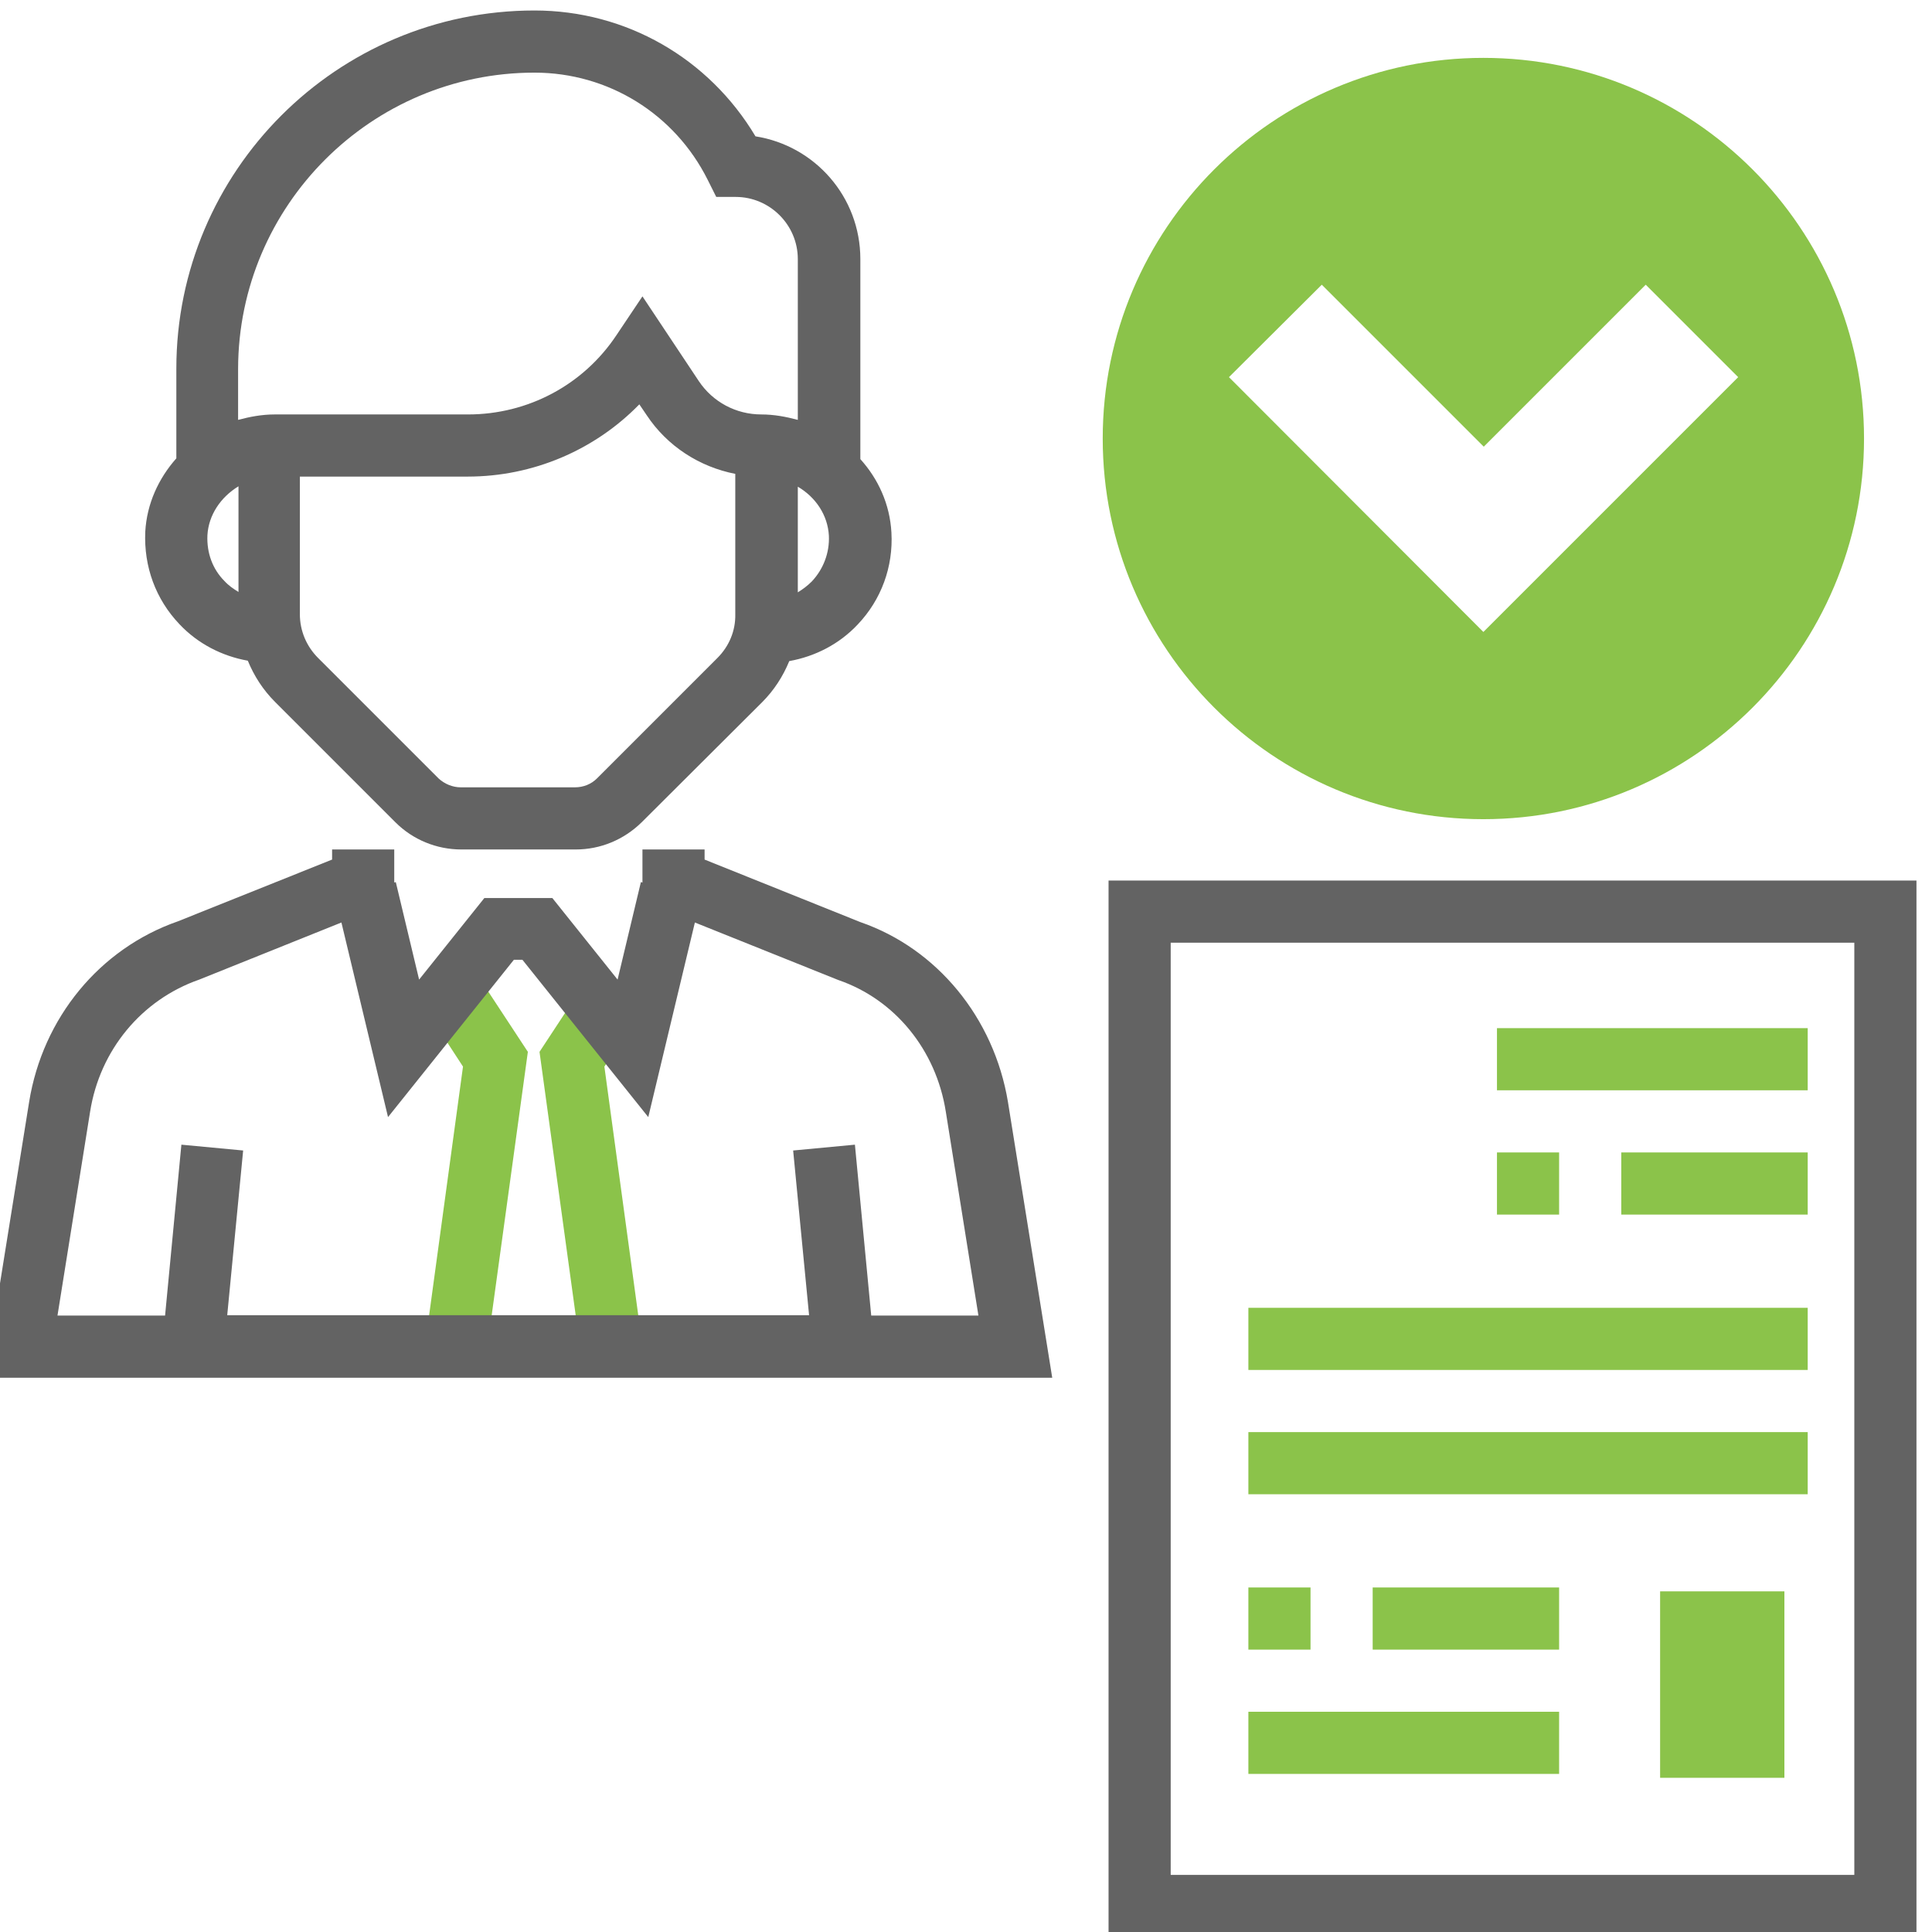
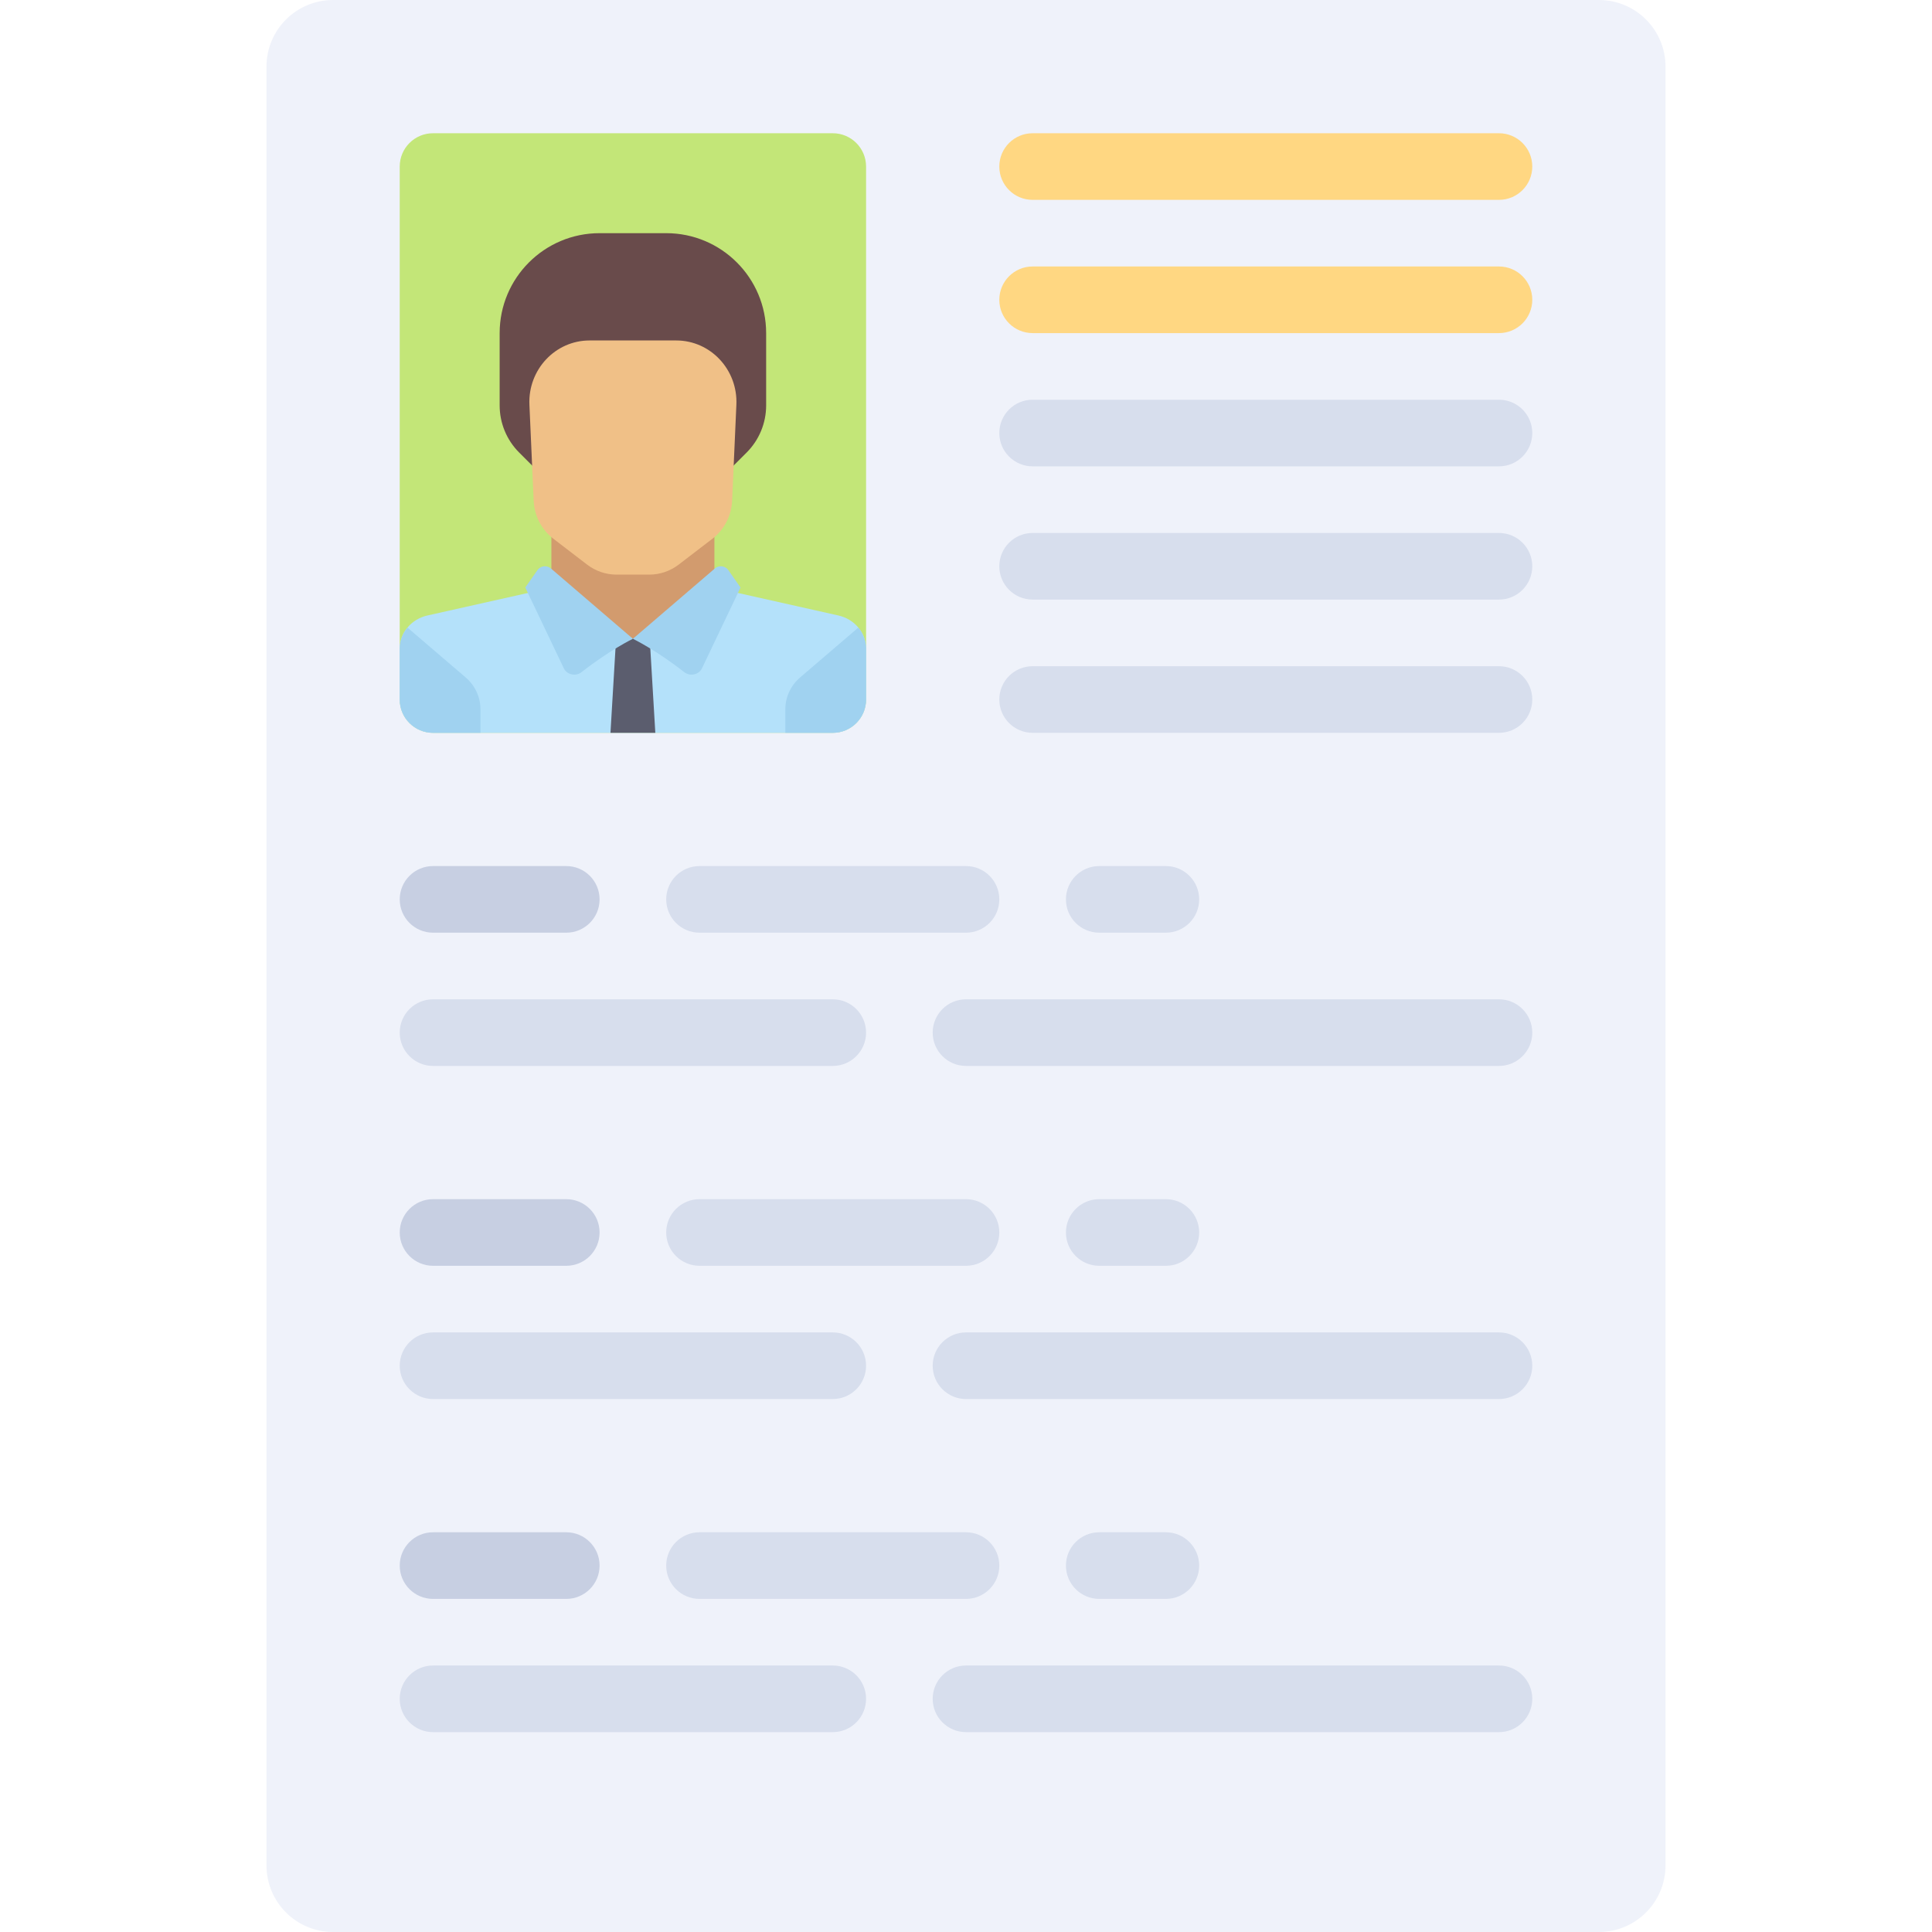
- <svg xmlns="http://www.w3.org/2000/svg" version="1.1" id="Слой_1" x="0px" y="0px" viewBox="0 0 497.4 497.4" style="enable-background:new 0 0 497.4 497.4;" xml:space="preserve">
-   <style type="text/css">
- 	.st0{fill:none;}
- 	.st1{fill:#8BC34A;}
- 	.st2{fill:#636363;}
- </style>
+ <svg xmlns="http://www.w3.org/2000/svg" version="1.1" id="Layer_1" x="0px" y="0px" viewBox="0 0 512 512" style="enable-background:new 0 0 512 512;" xml:space="preserve">
+   <path style="fill:#EFF2FA;" d="M423.724,512H88.276c-9.751,0-17.655-7.904-17.655-17.655V17.655C70.621,7.904,78.525,0,88.276,0  h335.448c9.751,0,17.655,7.904,17.655,17.655v476.69C441.379,504.095,433.474,512,423.724,512z" />
+   <path style="fill:#C3E678;" d="M220.69,194.207H114.759c-4.875,0-8.828-3.953-8.828-8.828V44.138c0-4.875,3.953-8.828,8.828-8.828  H220.69c4.875,0,8.828,3.953,8.828,8.828v141.241C229.517,190.254,225.565,194.207,220.69,194.207z" />
+   <polygon style="fill:#D29B6E;" points="189.325,159.681 189.325,140.649 146.123,140.649 146.123,159.681 167.724,181.433 " />
+   <path style="fill:#B4E1FA;" d="M222.188,163.112l-29.409-6.596c-0.444-0.099-0.852-0.269-1.235-0.473l-23.82,13.245l-22.891-13.885  c-0.593,0.532-1.329,0.927-2.164,1.114l-29.409,6.596c-4.295,0.962-7.329,4.615-7.329,8.82v13.447c0,4.875,3.953,8.828,8.828,8.828  H220.69c4.875,0,8.828-3.953,8.828-8.828v-13.447C229.517,167.727,226.482,164.075,222.188,163.112z" />
  <g>
-     <rect id="canvas_background" x="-1" y="-1" class="st0" width="499.4" height="499.4" />
+     <path style="fill:#A0D2F0;" d="M227.469,166.317l-15.401,13.187c-2.509,2.148-3.943,5.212-3.943,8.426v6.276h12.564   c4.875,0,8.828-3.953,8.828-8.828v-13.447C229.517,169.835,228.76,167.875,227.469,166.317z" />
+     <path style="fill:#A0D2F0;" d="M123.379,179.505l-15.401-13.187c-1.291,1.558-2.047,3.518-2.047,5.615v13.447   c0,4.875,3.953,8.828,8.828,8.828h12.563v-6.276C127.321,184.716,125.888,181.653,123.379,179.505z" />
  </g>
+   <polygon style="fill:#5B5D6E;" points="173.666,194.207 161.782,194.207 163.268,169.21 172.18,169.21 " />
  <g>
-     <polygon id="svg_2" class="st1" points="125.6,345.8 109.8,343.6 119.2,274.6 111,262 124.4,253.3 135.9,270.8  " />
-     <polygon id="svg_4" class="st1" points="149.2,345.8 138.9,270.8 150.4,253.3 163.8,262 155.6,274.6 165,343.6  " />
-     <g id="svg_5">
-       <rect id="svg_7" x="427.4" y="409.7" class="st1" width="32" height="48" />
-     </g>
-     <g id="svg_8">
-       <rect id="svg_9" x="385.4" y="264.7" class="st1" width="80" height="16" />
-       <rect id="svg_10" x="385.4" y="296.7" class="st1" width="16" height="16" />
-       <rect id="svg_11" x="417.4" y="296.7" class="st1" width="48" height="16" />
-       <rect id="svg_12" x="321.4" y="336.7" class="st1" width="144" height="16" />
-       <rect id="svg_13" x="321.4" y="368.7" class="st1" width="144" height="16" />
-       <rect id="svg_14" x="321.4" y="408.7" class="st1" width="16" height="16" />
-       <rect id="svg_15" x="353.4" y="408.7" class="st1" width="48" height="16" />
-       <rect id="svg_16" x="321.4" y="440.7" class="st1" width="80" height="16" />
-     </g>
-     <g id="svg_17">
-       <path id="svg_18" class="st2" d="M46.2,160.7c4.7,5,10.9,8.2,17.6,9.4c1.6,3.9,3.9,7.5,7,10.6l31,31c4.5,4.5,10.6,7,17,7h29.4    c6.4,0,12.4-2.5,17-7l31-30.9c3.1-3.1,5.4-6.7,7-10.6c6.7-1.2,12.9-4.4,17.6-9.4c6.1-6.4,9.2-14.9,8.7-23.7    c-0.4-7.3-3.4-13.8-8-18.9V66.7c0-16-11.7-29.2-27-31.6C182.5,15,161.2,2.7,137.6,2.7c-50.9,0-92.2,41.4-92.2,92.2v23.1    c-4.6,5.2-7.6,11.7-8,18.9C37,145.9,40.1,154.3,46.2,160.7L46.2,160.7z M53.4,137.8c0.3-5.2,3.4-9.8,8-12.6v27.2    c-1.3-0.8-2.5-1.6-3.6-2.8C54.7,146.5,53.2,142.3,53.4,137.8L53.4,137.8z M184.7,169.4l-31,31c-1.5,1.5-3.5,2.3-5.7,2.3h-29.4    c-2.1,0-4.2-0.9-5.7-2.3l-31-31c-3-3-4.7-7-4.7-11.3v-35.4h43.2c16.8,0,32.7-6.8,44.2-18.6l1.9,2.8c5.3,8,13.6,13.3,22.8,15.1    v36.1C189.4,162.4,187.7,166.4,184.7,169.4L184.7,169.4z M209,149.7c-1.1,1.1-2.3,2-3.6,2.8v-27.2c4.6,2.7,7.7,7.3,8,12.6    C213.6,142.3,212,146.5,209,149.7L209,149.7z M137.6,18.7c19,0,36.1,10.6,44.6,27.6l2.2,4.4h5c8.8,0,16,7.2,16,16v41.4    c-3-0.8-6.1-1.4-9.4-1.4c-6.5,0-12.5-3.2-16.1-8.6l-14.5-21.8l-6.7,10c-8.5,12.8-22.8,20.4-38.2,20.4H70.7c-3.3,0-6.4,0.6-9.4,1.4    V94.9C61.4,52.9,95.6,18.7,137.6,18.7L137.6,18.7z" />
-       <path id="svg_19" class="st2" d="M221.5,237.4l-40.1-16.1v-2.6h-16v8.5l-0.4-0.1l-6,25.1l-16.8-21h-17.5l-16.8,21l-6-25.1    l-0.4,0.1v-8.5h-16v2.6l-39.7,15.9c-20.1,7-34.8,24.8-38.3,46.5l-11.4,71h274.8l-11.4-71C255.9,262,241.2,244.2,221.5,237.4    L221.5,237.4z M224.3,338.7l-4.2-44l-15.9,1.5l4.1,42.4H58.5l4.1-42.4l-15.9-1.5l-4.2,44H14.8l8.4-52.5    c2.5-15.8,13.2-28.8,28.1-34l36.6-14.7l12,50.1l32.4-40.5h2.2l32.4,40.5l12-50.1l36.9,14.8c14.6,5,25.2,18,27.7,33.9l8.4,52.5    H224.3z" />
-       <path id="svg_20" class="st2" d="M285.4,498.7h208v-272h-208V498.7z M301.4,242.7h176v240h-176V242.7z" />
-     </g>
-     <g id="svg_26">
- 	</g>
-     <g id="svg_27">
- 	</g>
-     <g id="svg_28">
- 	</g>
-     <g id="svg_29">
- 	</g>
-     <g id="svg_30">
- 	</g>
-     <g id="svg_31">
- 	</g>
-     <g id="svg_32">
- 	</g>
-     <g id="svg_33">
- 	</g>
-     <g id="svg_34">
- 	</g>
-     <g id="svg_35">
- 	</g>
-     <g id="svg_36">
- 	</g>
-     <g id="svg_37">
- 	</g>
-     <g id="svg_38">
- 	</g>
-     <g id="svg_39">
- 	</g>
-     <g id="svg_40">
- 	</g>
-     <path id="svg_41" class="st1" d="M381.9,210.9c54.1,0,98-43.9,98-98s-43.9-98-98-98c-54.1,0-98,43.9-98,98S327.8,210.9,381.9,210.9   z M316.4,97.1l23.9-23.8l41.7,41.7l41.7-41.7l23.8,23.8l-65.6,65.6L316.4,97.1L316.4,97.1z" />
+     <path style="fill:#A0D2F0;" d="M146.001,150.65l21.724,18.636c0,0-6.083,2.927-13.591,8.828c-1.549,1.217-3.892,0.724-4.722-1.017   l-10.206-21.402l3.229-4.617C143.236,149.929,144.924,149.727,146.001,150.65z" />
+     <path style="fill:#A0D2F0;" d="M189.448,150.65l-21.724,18.636c0,0,6.083,2.927,13.591,8.828c1.549,1.217,3.892,0.724,4.722-1.017   l10.206-21.402l-3.229-4.617C192.212,149.929,190.525,149.727,189.448,150.65z" />
  </g>
+   <path style="fill:#694B4B;" d="M176.552,61.793h-17.655c-14.626,0-26.483,11.857-26.483,26.483v19.17  c0,4.682,1.86,9.173,5.171,12.484l3.657,3.656h52.966l3.657-3.657c3.311-3.311,5.171-7.801,5.171-12.484V88.276  C203.034,73.65,191.178,61.793,176.552,61.793z" />
+   <path style="fill:#F0C087;" d="M140.301,107.27l1.131,25.446c0.177,3.969,2.08,7.65,5.19,10.034l8.963,6.872  c2.251,1.726,4.99,2.659,7.804,2.659h8.671c2.814,0,5.553-0.934,7.804-2.659l8.963-6.872c3.11-2.385,5.013-6.065,5.19-10.034  l1.131-25.446c0.413-9.284-6.838-17.043-15.928-17.043h-22.987C147.14,90.227,139.889,97.985,140.301,107.27z" />
+   <path style="fill:#FFD782;" d="M397.241,52.966H273.655c-4.875,0-8.828-3.953-8.828-8.828l0,0c0-4.875,3.953-8.828,8.828-8.828  h123.586c4.875,0,8.828,3.953,8.828,8.828l0,0C406.069,49.013,402.116,52.966,397.241,52.966z" />
+   <g>
+     <path style="fill:#D7DEED;" d="M397.241,123.586H273.655c-4.875,0-8.828-3.953-8.828-8.828l0,0c0-4.875,3.953-8.828,8.828-8.828   h123.586c4.875,0,8.828,3.953,8.828,8.828l0,0C406.069,119.634,402.116,123.586,397.241,123.586z" />
+     <path style="fill:#D7DEED;" d="M397.241,194.207H273.655c-4.875,0-8.828-3.953-8.828-8.828l0,0c0-4.875,3.953-8.828,8.828-8.828   h123.586c4.875,0,8.828,3.953,8.828,8.828l0,0C406.069,190.254,402.116,194.207,397.241,194.207z" />
+     <path style="fill:#D7DEED;" d="M256,247.172h-70.621c-4.875,0-8.828-3.953-8.828-8.828l0,0c0-4.875,3.953-8.828,8.828-8.828H256   c4.875,0,8.828,3.953,8.828,8.828l0,0C264.828,243.22,260.875,247.172,256,247.172z" />
+     <path style="fill:#D7DEED;" d="M220.69,282.483H114.759c-4.875,0-8.828-3.953-8.828-8.828l0,0c0-4.875,3.953-8.828,8.828-8.828   H220.69c4.875,0,8.828,3.953,8.828,8.828l0,0C229.517,278.53,225.565,282.483,220.69,282.483z" />
+     <path style="fill:#D7DEED;" d="M397.241,282.483H256c-4.875,0-8.828-3.953-8.828-8.828l0,0c0-4.875,3.953-8.828,8.828-8.828   h141.241c4.875,0,8.828,3.953,8.828,8.828l0,0C406.069,278.53,402.116,282.483,397.241,282.483z" />
+     <path style="fill:#D7DEED;" d="M308.966,247.172H291.31c-4.875,0-8.828-3.953-8.828-8.828l0,0c0-4.875,3.953-8.828,8.828-8.828   h17.655c4.875,0,8.828,3.953,8.828,8.828l0,0C317.793,243.22,313.841,247.172,308.966,247.172z" />
+   </g>
+   <path style="fill:#C7CFE2;" d="M150.069,247.172h-35.31c-4.875,0-8.828-3.953-8.828-8.828l0,0c0-4.875,3.953-8.828,8.828-8.828  h35.31c4.875,0,8.828,3.953,8.828,8.828l0,0C158.897,243.22,154.944,247.172,150.069,247.172z" />
+   <g>
+     <path style="fill:#D7DEED;" d="M256,335.448h-70.621c-4.875,0-8.828-3.953-8.828-8.828l0,0c0-4.875,3.953-8.828,8.828-8.828H256   c4.875,0,8.828,3.953,8.828,8.828l0,0C264.828,331.496,260.875,335.448,256,335.448z" />
+     <path style="fill:#D7DEED;" d="M220.69,370.759H114.759c-4.875,0-8.828-3.953-8.828-8.828l0,0c0-4.875,3.953-8.828,8.828-8.828   H220.69c4.875,0,8.828,3.953,8.828,8.828l0,0C229.517,366.806,225.565,370.759,220.69,370.759z" />
+     <path style="fill:#D7DEED;" d="M397.241,370.759H256c-4.875,0-8.828-3.953-8.828-8.828l0,0c0-4.875,3.953-8.828,8.828-8.828   h141.241c4.875,0,8.828,3.953,8.828,8.828l0,0C406.069,366.806,402.116,370.759,397.241,370.759z" />
+     <path style="fill:#D7DEED;" d="M308.966,335.448H291.31c-4.875,0-8.828-3.953-8.828-8.828l0,0c0-4.875,3.953-8.828,8.828-8.828   h17.655c4.875,0,8.828,3.953,8.828,8.828l0,0C317.793,331.496,313.841,335.448,308.966,335.448z" />
+   </g>
+   <path style="fill:#C7CFE2;" d="M150.069,335.448h-35.31c-4.875,0-8.828-3.953-8.828-8.828l0,0c0-4.875,3.953-8.828,8.828-8.828  h35.31c4.875,0,8.828,3.953,8.828,8.828l0,0C158.897,331.496,154.944,335.448,150.069,335.448z" />
+   <g>
+     <path style="fill:#D7DEED;" d="M256,423.724h-70.621c-4.875,0-8.828-3.953-8.828-8.828l0,0c0-4.875,3.953-8.828,8.828-8.828H256   c4.875,0,8.828,3.953,8.828,8.828l0,0C264.828,419.772,260.875,423.724,256,423.724z" />
+     <path style="fill:#D7DEED;" d="M220.69,459.034H114.759c-4.875,0-8.828-3.953-8.828-8.828l0,0c0-4.875,3.953-8.828,8.828-8.828   H220.69c4.875,0,8.828,3.953,8.828,8.828l0,0C229.517,455.082,225.565,459.034,220.69,459.034z" />
+     <path style="fill:#D7DEED;" d="M397.241,459.034H256c-4.875,0-8.828-3.953-8.828-8.828l0,0c0-4.875,3.953-8.828,8.828-8.828   h141.241c4.875,0,8.828,3.953,8.828,8.828l0,0C406.069,455.082,402.116,459.034,397.241,459.034z" />
+     <path style="fill:#D7DEED;" d="M308.966,423.724H291.31c-4.875,0-8.828-3.953-8.828-8.828l0,0c0-4.875,3.953-8.828,8.828-8.828   h17.655c4.875,0,8.828,3.953,8.828,8.828l0,0C317.793,419.772,313.841,423.724,308.966,423.724z" />
+   </g>
+   <path style="fill:#C7CFE2;" d="M150.069,423.724h-35.31c-4.875,0-8.828-3.953-8.828-8.828l0,0c0-4.875,3.953-8.828,8.828-8.828  h35.31c4.875,0,8.828,3.953,8.828,8.828l0,0C158.897,419.772,154.944,423.724,150.069,423.724z" />
+   <path style="fill:#D7DEED;" d="M397.241,158.897H273.655c-4.875,0-8.828-3.953-8.828-8.828l0,0c0-4.875,3.953-8.828,8.828-8.828  h123.586c4.875,0,8.828,3.953,8.828,8.828l0,0C406.069,154.944,402.116,158.897,397.241,158.897z" />
+   <path style="fill:#FFD782;" d="M397.241,88.276H273.655c-4.875,0-8.828-3.953-8.828-8.828l0,0c0-4.875,3.953-8.828,8.828-8.828  h123.586c4.875,0,8.828,3.953,8.828,8.828l0,0C406.069,84.323,402.116,88.276,397.241,88.276z" />
+   <g>
+ </g>
+   <g>
+ </g>
+   <g>
+ </g>
+   <g>
+ </g>
+   <g>
+ </g>
+   <g>
+ </g>
+   <g>
+ </g>
+   <g>
+ </g>
+   <g>
+ </g>
+   <g>
+ </g>
+   <g>
+ </g>
+   <g>
+ </g>
+   <g>
+ </g>
+   <g>
+ </g>
+   <g>
+ </g>
</svg>
